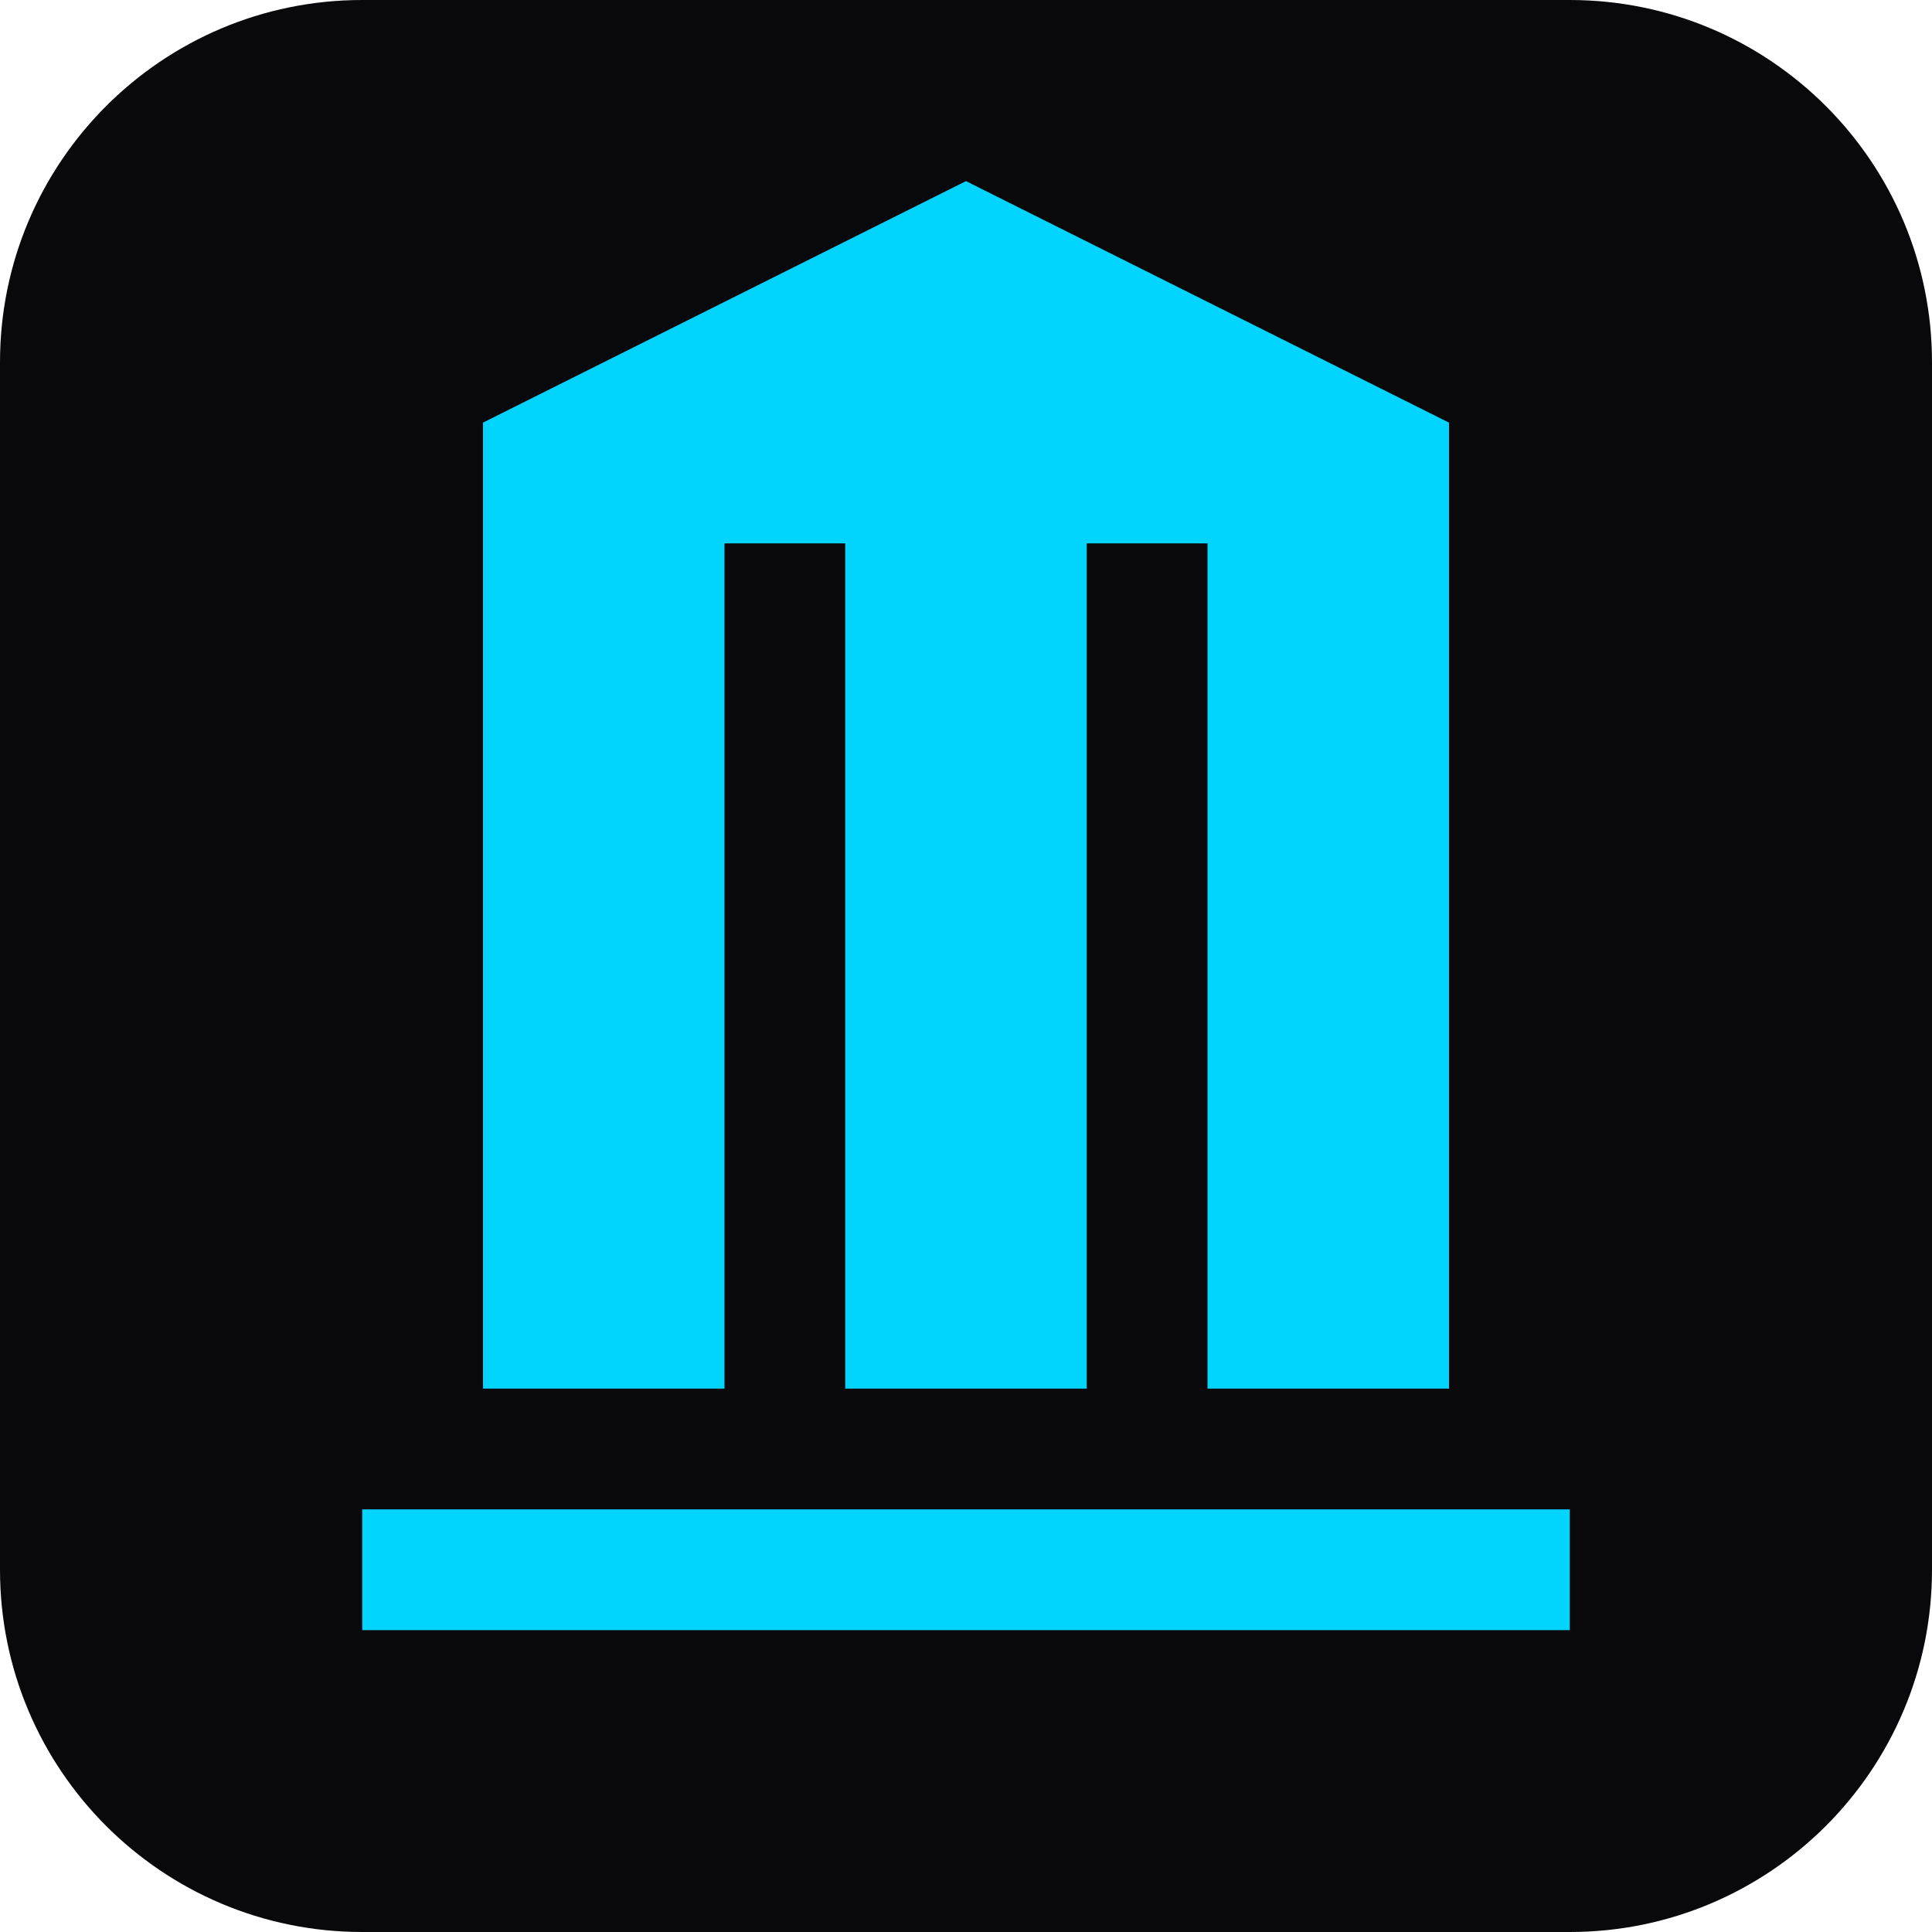
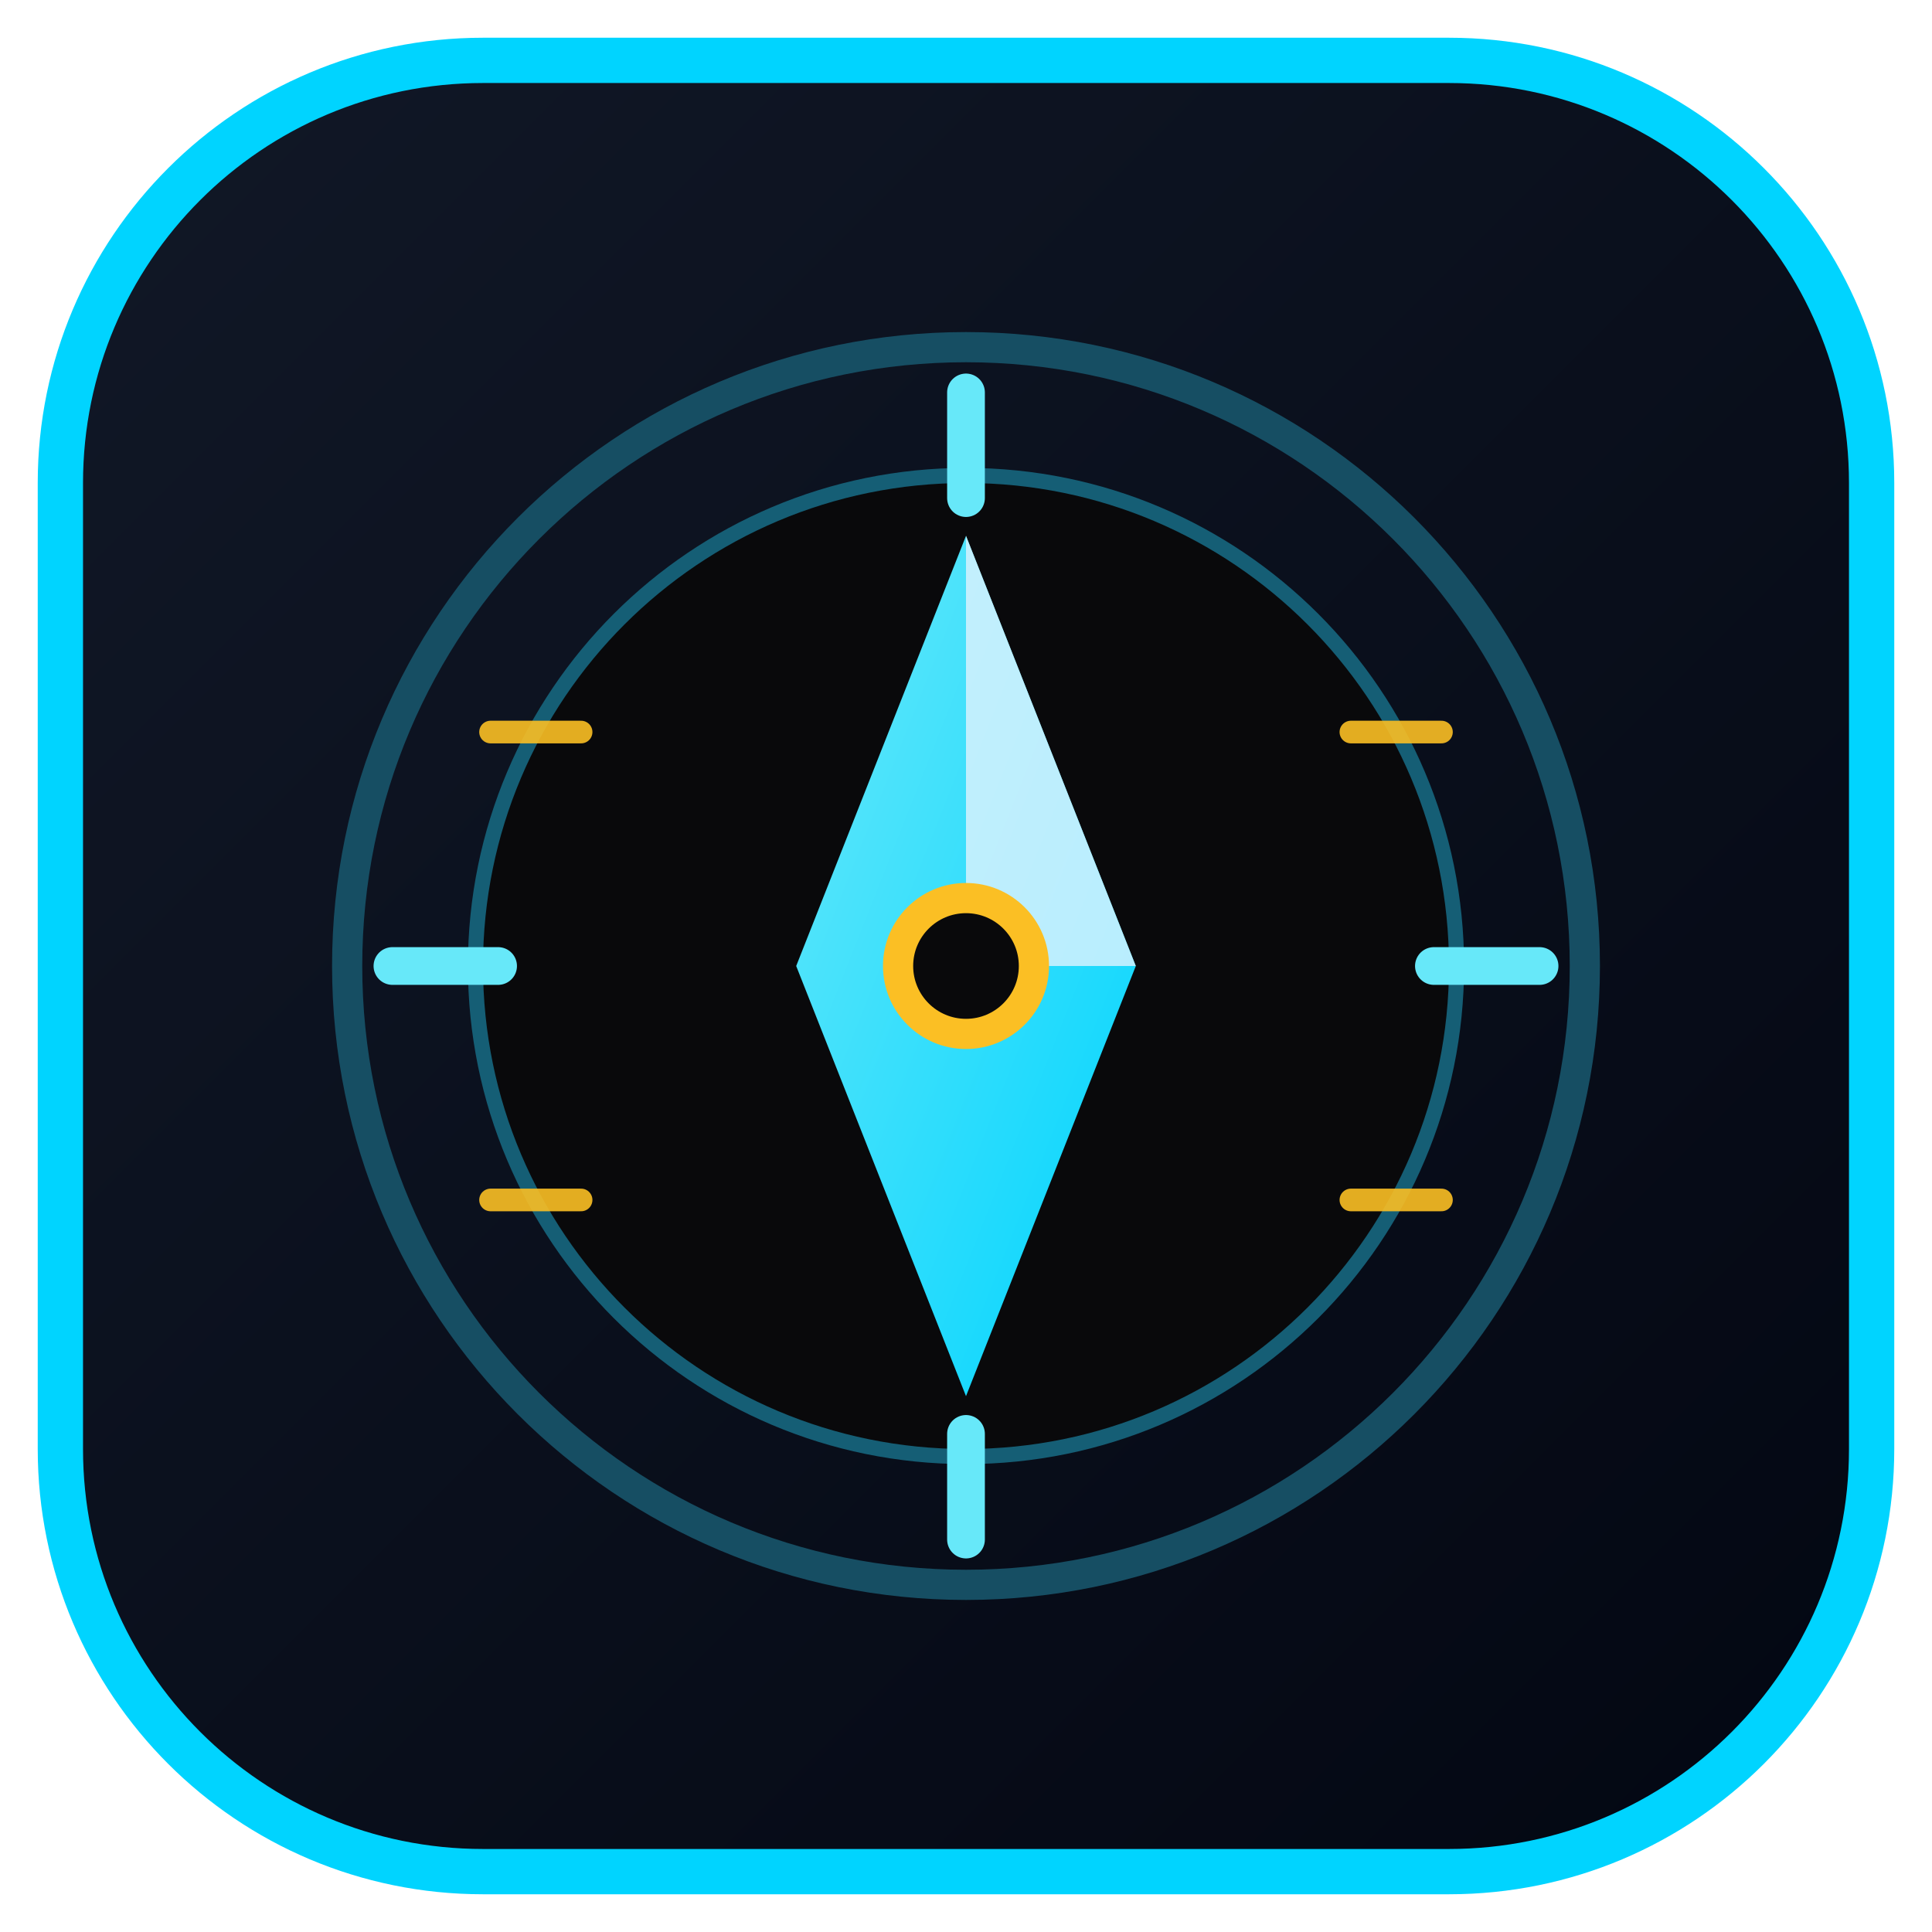
<svg xmlns="http://www.w3.org/2000/svg" width="512" height="512" viewBox="0 0 512 512">
-   <rect width="512" height="512" rx="96" fill="#09090b" />
-   <path d="M128 368V144h64v224h-64Zm96 0V144h64v224h-64Zm96 0V144h64v224h-64ZM96 400h320v32H96v-32Zm32-288 128-64 128 64v32H128v-32Z" fill="#00d4ff" />
+   <defs>
+     <linearGradient id="field" x1="0" y1="0" x2="1" y2="1">
+       <stop offset="0" stop-color="#111827" />
+       <stop offset="1" stop-color="#030712" />
+     </linearGradient>
+     <linearGradient id="cyan" x1="0" y1="0" x2="1" y2="1">
+       <stop offset="0" stop-color="#67e8f9" />
+       <stop offset="1" stop-color="#00d4ff" />
+     </linearGradient>
+   </defs>
+   <rect x="16" y="16" width="480" height="480" rx="112" fill="url(#field)" stroke="#00d4ff" stroke-width="12" />
+   <circle cx="256" cy="256" r="164" fill="none" stroke="#164e63" stroke-width="8" />
+   <circle cx="256" cy="256" r="130" fill="#09090b" stroke="#155e75" stroke-width="4" />
+   <path d="M256 104v28M256 380v28M104 256h28M380 256h28" stroke="#67e8f9" stroke-width="10" stroke-linecap="round" />
+   <path d="m256 142 45 114-45 114-45-114 45-114Z" fill="url(#cyan)" />
+   <path d="m256 142 45 114h-45V142Z" fill="#e0f2fe" opacity=".8" />
+   <circle cx="256" cy="256" r="18" fill="#09090b" stroke="#fbbf24" stroke-width="8" />
+   <path d="M154 194h-24M382 194h-24M154 318h-24M382 318h-24" stroke="#fbbf24" stroke-width="6" stroke-linecap="round" opacity=".9" />
</svg>
